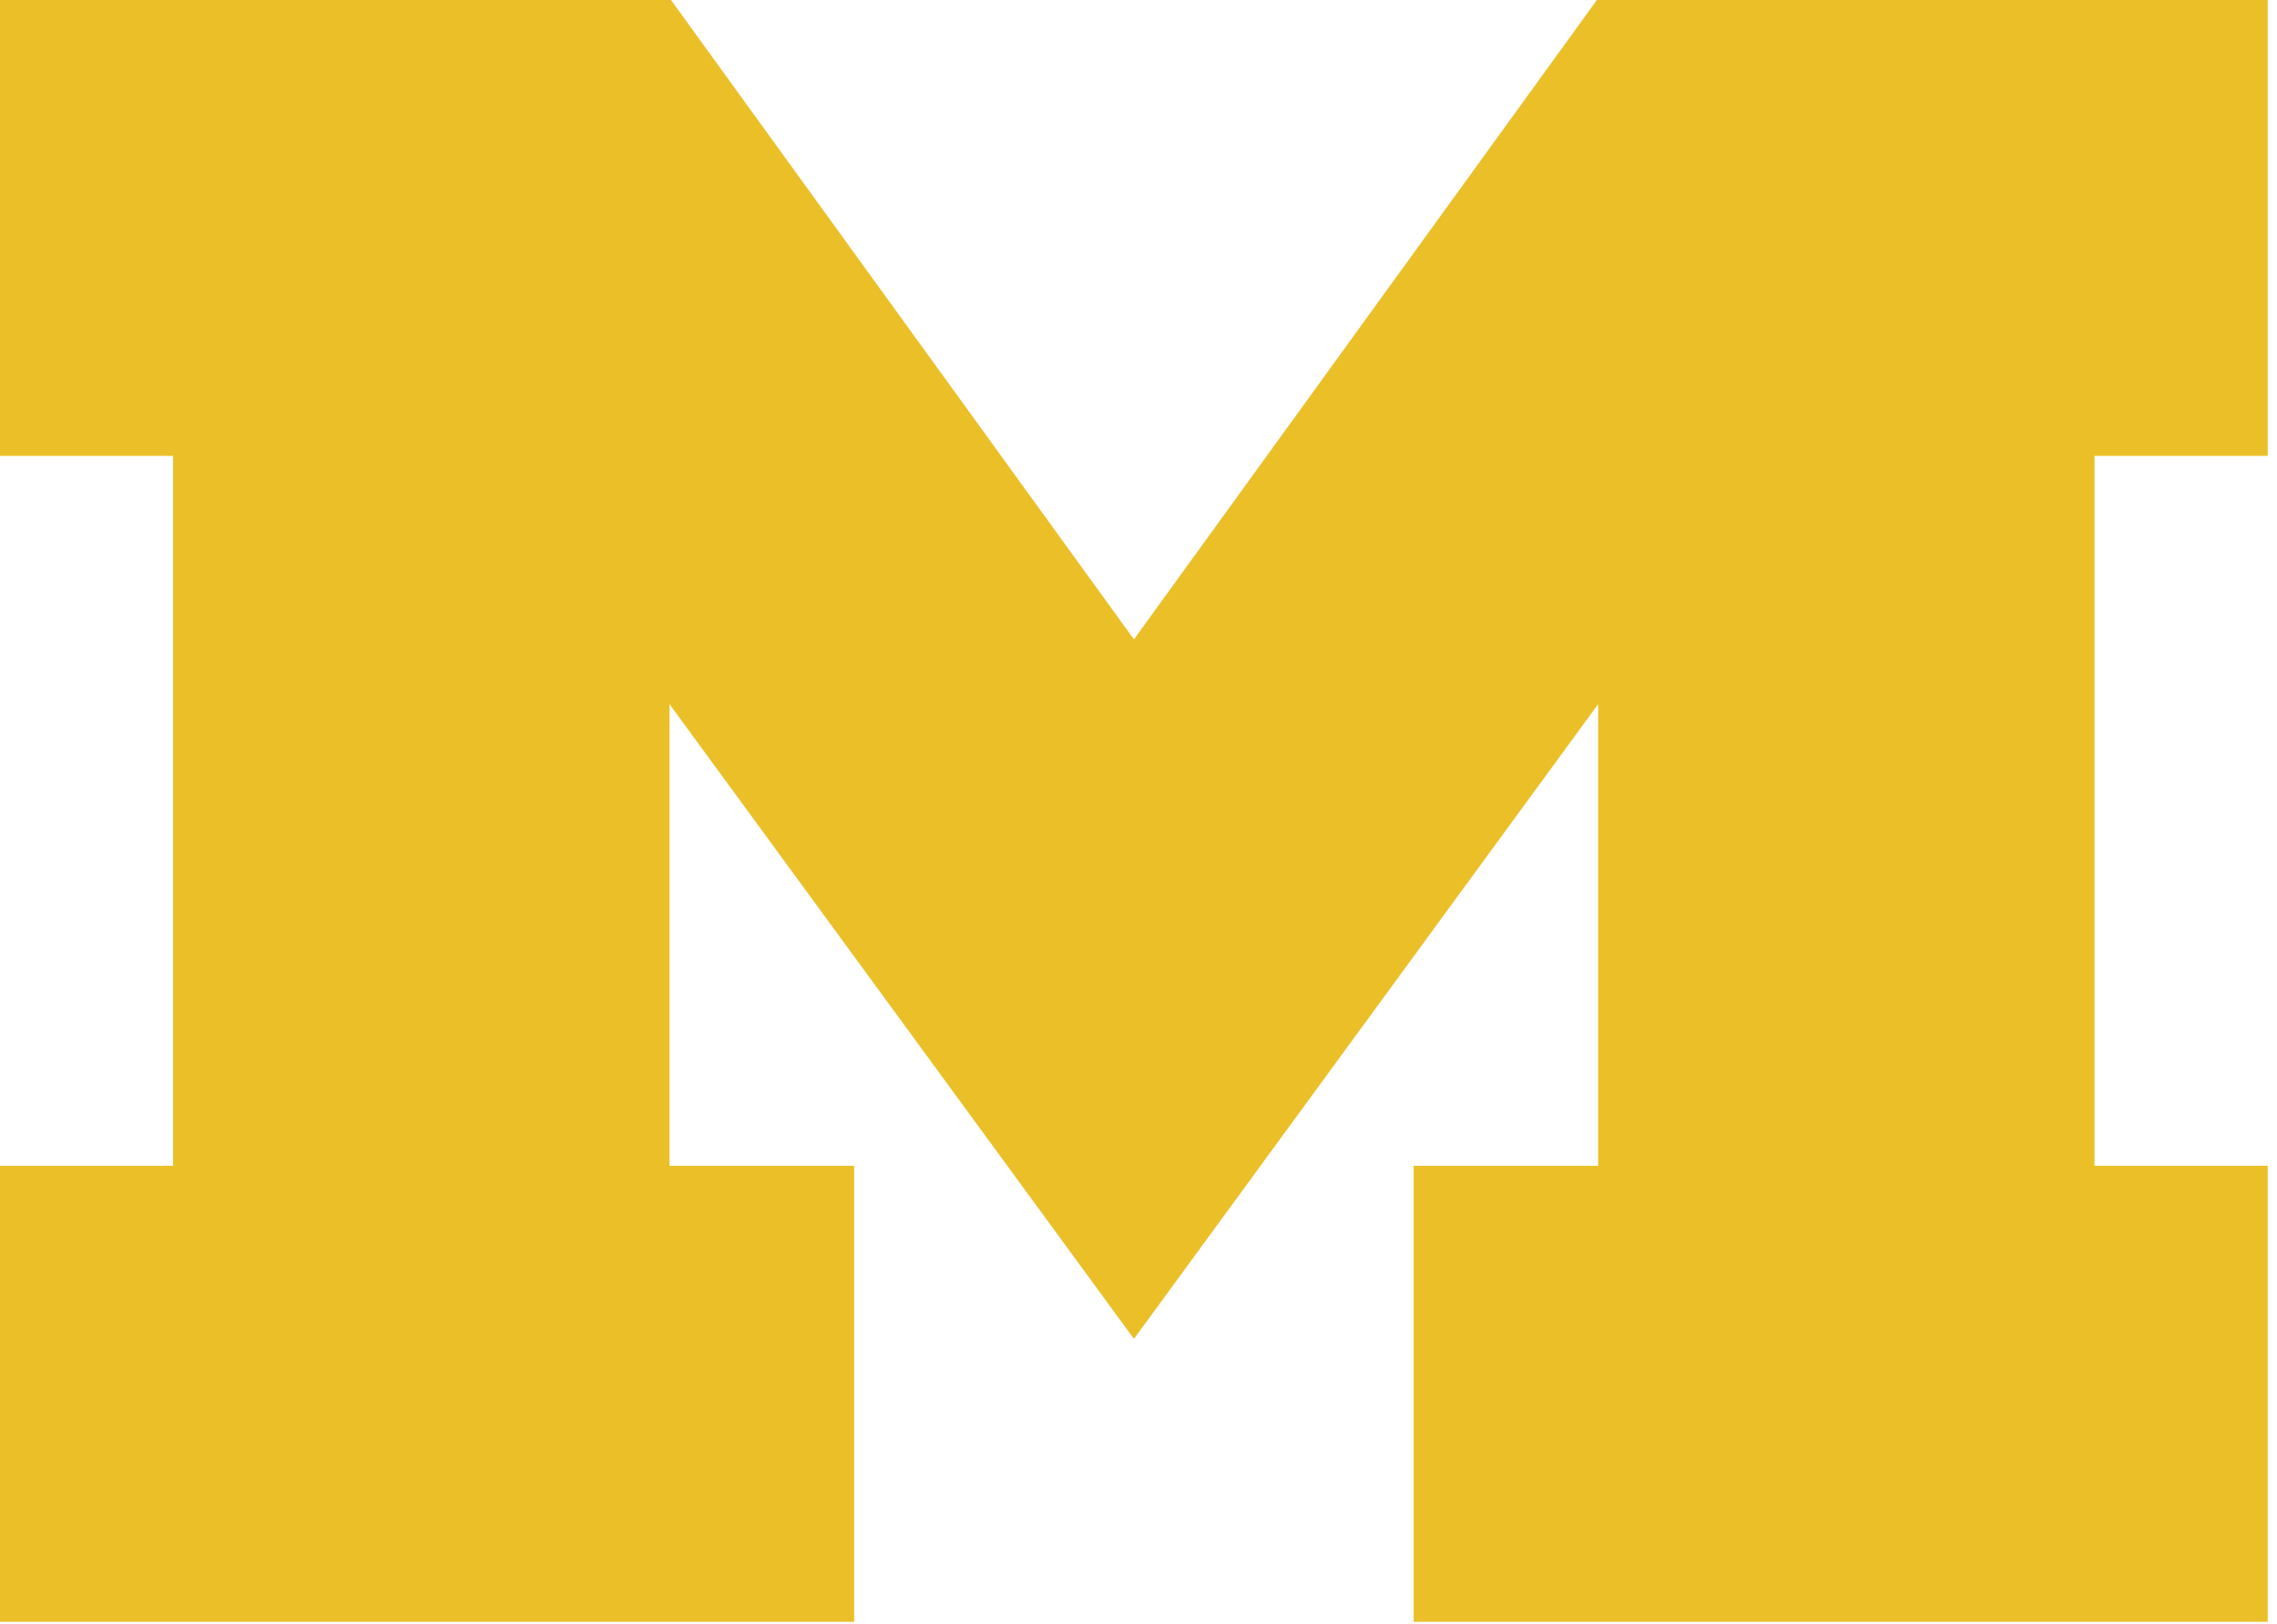
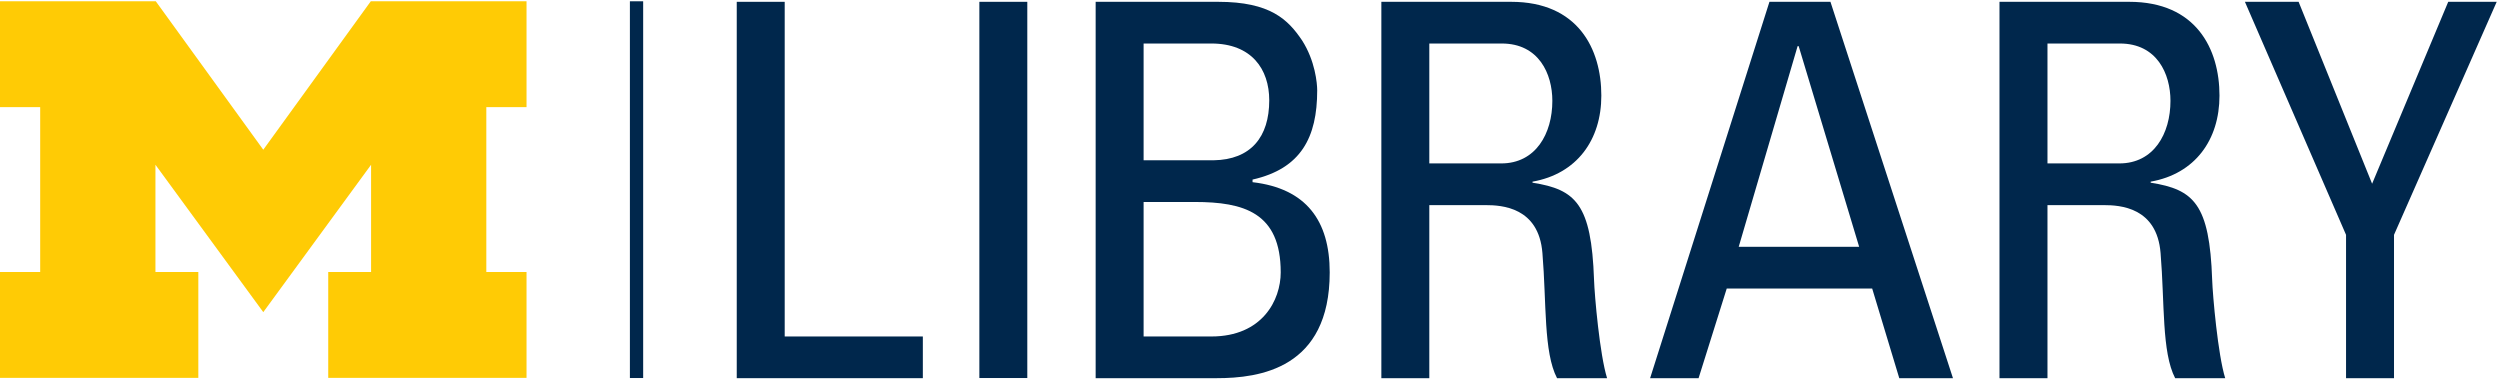
- <svg xmlns="http://www.w3.org/2000/svg" class="css-1sfd6o6" viewBox="0 0 202 144" height="36">
-   <g fill="none" fill-rule="evenodd" stroke="none" stroke-width="1">
-     <g fill="#ebbf28">
-       <polyline points="100.595,118.772 59.392,62.459 59.392,103.42 75.776,103.42 75.776,143.871 0,143.871 0,103.42 15.354,103.42 15.354,40.443 0,40.443 0,0 59.525,0 100.595,56.719 141.665,0 201.176,0 201.176,40.443 185.813,40.443 185.813,103.42 201.176,103.42 201.176,143.871 125.41,143.871 125.41,103.42 141.781,103.42 141.781,62.459 100.595,118.772" />
+ <svg xmlns="http://www.w3.org/2000/svg" viewBox="0 0 199 30" height="34px" width="224px" focusable="false" aria-hidden="true">
+   <g fill="none" fill-rule="evenodd">
+     <g fill-rule="nonzero">
+       <polyline fill="#FFCB05" points="20.957 24.744 12.373 13.012 12.373 21.546 15.787 21.546 15.787 29.973 0 29.973 0 21.546 3.199 21.546 3.199 8.426 0 8.426 0 0 12.401 0 20.957 11.816 29.514 0 41.912 0 41.912 8.426 38.711 8.426 38.711 21.546 41.912 21.546 41.912 29.973 26.127 29.973 26.127 21.546 29.538 21.546 29.538 13.012 20.957 24.744" />
+       <polyline fill="#00274C" points="58.645 30 58.645 0.042 62.462 0.042 62.462 26.681 73.458 26.681 73.458 30 58.645 30" />
+       <polygon fill="#00274C" points="77.957 29.988 81.773 29.988 81.773 0.042 77.957 0.042" />
+       <path d="M91.031,26.681 L96.425,26.681 C100.491,26.681 101.945,23.776 101.945,21.578 C101.945,16.805 98.997,15.975 95.098,15.975 L91.031,15.975 L91.031,26.681 Z M91.031,12.656 L96.592,12.656 C99.578,12.614 101.032,10.789 101.032,7.884 C101.032,5.395 99.62,3.361 96.425,3.361 L91.031,3.361 L91.031,12.656 Z M87.214,30 L87.214,0.042 L96.965,0.042 C101.114,0.042 102.525,1.452 103.645,3.113 C104.684,4.731 104.849,6.516 104.849,7.096 C104.849,10.83 103.563,13.321 99.703,14.191 L99.703,14.399 C103.978,14.897 105.845,17.47 105.845,21.578 C105.845,29.254 100.243,30 96.84,30 L87.214,30 Z" fill="#00274C" />
+       <path d="M113.773,12.905 L119.501,12.905 C122.24,12.905 123.567,10.54 123.567,7.925 C123.567,5.768 122.486,3.361 119.541,3.361 L113.773,3.361 L113.773,12.905 Z M113.773,16.225 L113.773,30 L109.956,30 L109.956,0.042 L120.289,0.042 C125.6,0.042 127.466,3.777 127.466,7.511 C127.466,11.038 125.516,13.735 121.988,14.357 L121.988,14.44 C125.431,14.98 126.675,16.141 126.885,22.157 C126.927,23.444 127.341,28.133 127.924,30 L123.941,30 C122.86,27.925 123.109,24.026 122.777,20.042 C122.486,16.391 119.541,16.225 118.256,16.225 L113.773,16.225 Z" fill="#00274C" />
+       <path d="M143.173,3.568 L143.09,3.568 L138.401,19.544 L147.989,19.544 L143.173,3.568 Z M140.848,0.042 L145.704,0.042 L155.456,30 L151.182,30 L149.025,22.862 L137.449,22.862 L135.207,30 L131.349,30 L140.848,0.042 Z" fill="#00274C" />
+       <path d="M162.979,12.905 L168.705,12.905 C171.442,12.905 172.769,10.54 172.769,7.925 C172.769,5.768 171.691,3.361 168.746,3.361 L162.979,3.361 L162.979,12.905 Z M162.979,16.225 L162.979,30 L159.159,30 L159.159,0.042 L169.492,0.042 C174.802,0.042 176.671,3.777 176.671,7.511 C176.671,11.038 174.72,13.735 171.193,14.357 L171.193,14.44 C174.636,14.98 175.881,16.141 176.088,22.157 C176.132,23.444 176.546,28.133 177.126,30 L173.142,30 C172.065,27.925 172.315,24.026 171.982,20.042 C171.691,16.391 168.746,16.225 167.46,16.225 L162.979,16.225 Z" fill="#00274C" />
+       <polyline fill="#00274C" points="194.879 0.042 198.738 0.042 190.563 18.59 190.563 30 186.745 30 186.745 18.59 178.695 0.042 182.969 0.042 188.82 14.523 194.879 0.042" />
+       <polygon fill="#00274C" points="50.14 29.988 51.196 29.988 51.196 0 50.14 0" />
    </g>
  </g>
</svg>
